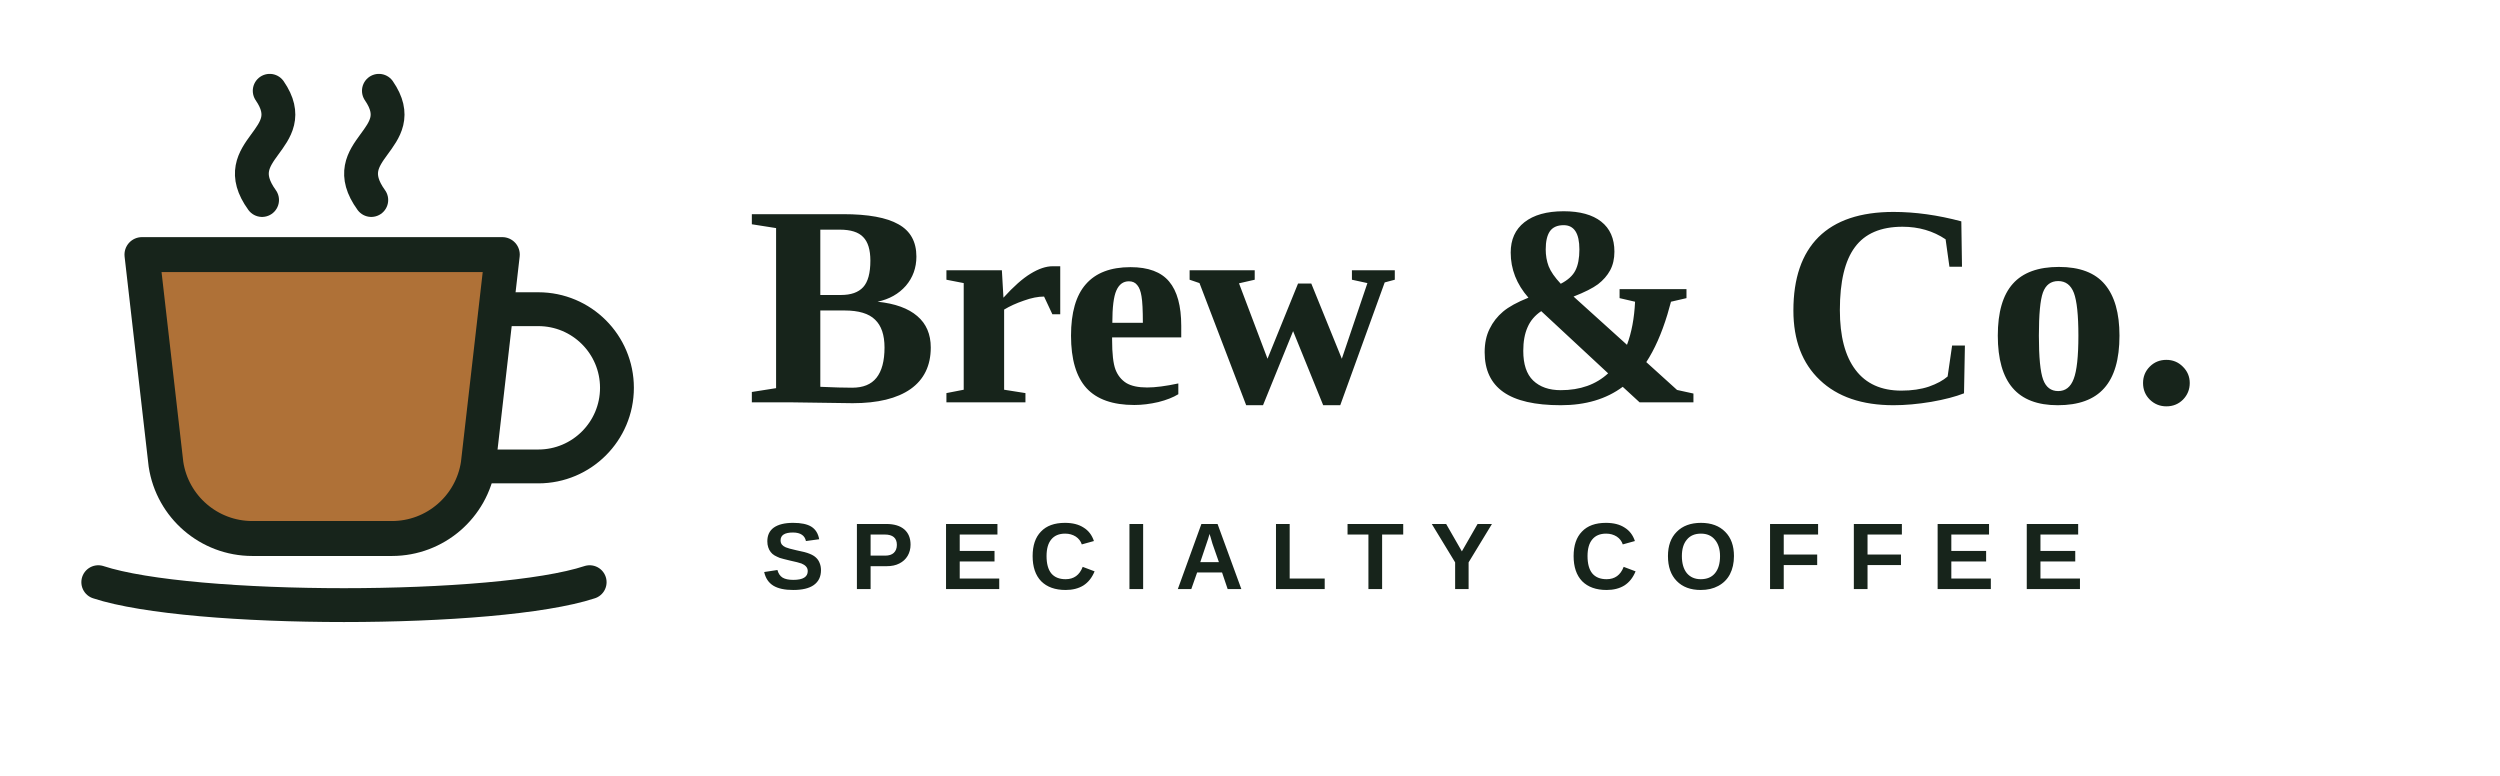
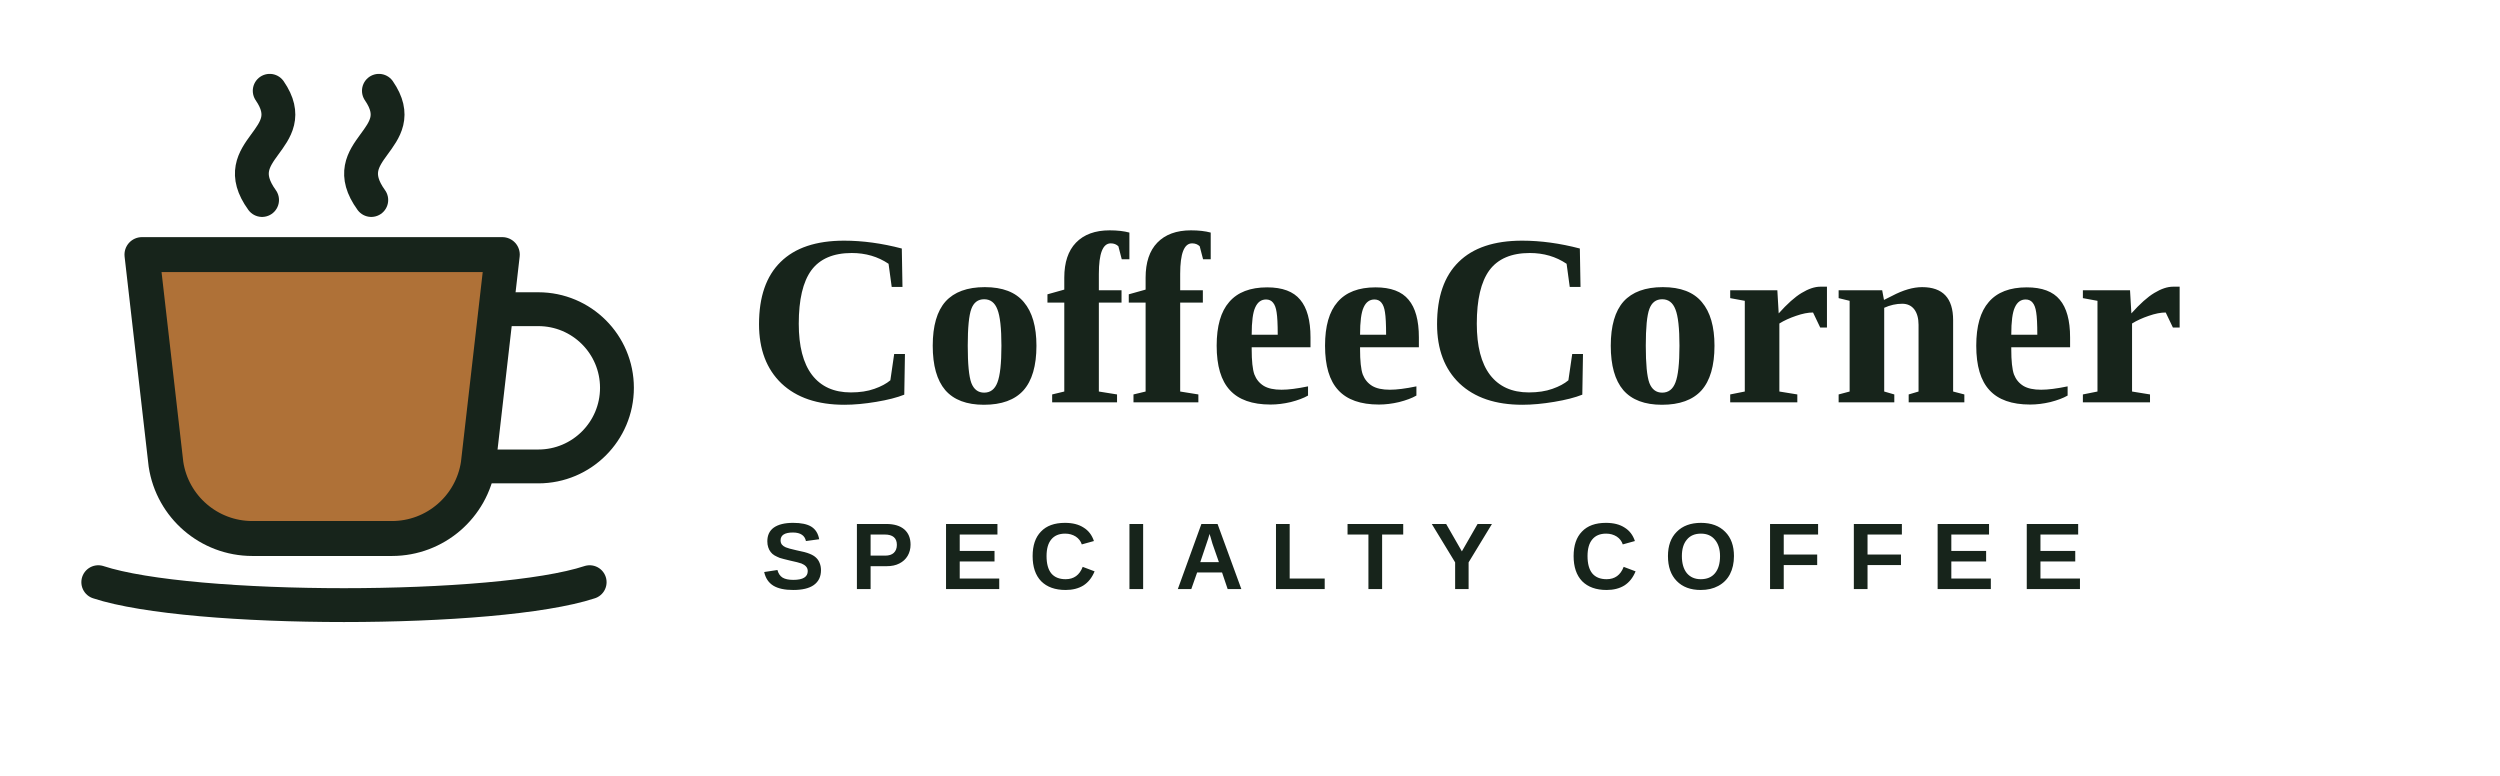
<svg xmlns="http://www.w3.org/2000/svg" viewBox="0 0 174 54" role="img" aria-labelledby="title desc">
  <g transform="translate(0 1) scale(.76)" fill="none" stroke="#17241b" stroke-linecap="round" stroke-linejoin="round">
    <path d="M13 22h33l-2.2 19.2A8 8 0 0 1 35.9 48H23.1a8 8 0 0 1-7.9-6.8L13 22Z" fill="#af7137" stroke-width="3.2" />
    <path d="M46 27h3.3a7.2 7.2 0 0 1 0 14.4h-5M9 52c8.5 2.8 36.5 2.8 45 0M24 17c-3.4-4.7 3.8-5.5.7-10M34 17c-3.4-4.7 3.8-5.5.7-10" stroke-width="3.1" />
  </g>
-   <text x="52" y="28" fill="#17241b" font-family="Georgia, 'Times New Roman', serif" font-size="20" font-weight="700">Brew &amp; Co.</text>
+   <text x="52" y="28" fill="#17241b" font-family="Georgia, 'Times New Roman', serif" font-size="17" font-weight="700">CoffeeCorner</text>
  <text x="53" y="41" fill="#17241b" font-family="Arial, Helvetica, sans-serif" font-size="6.6" font-weight="700" letter-spacing="1.8">SPECIALTY COFFEE</text>
</svg>
